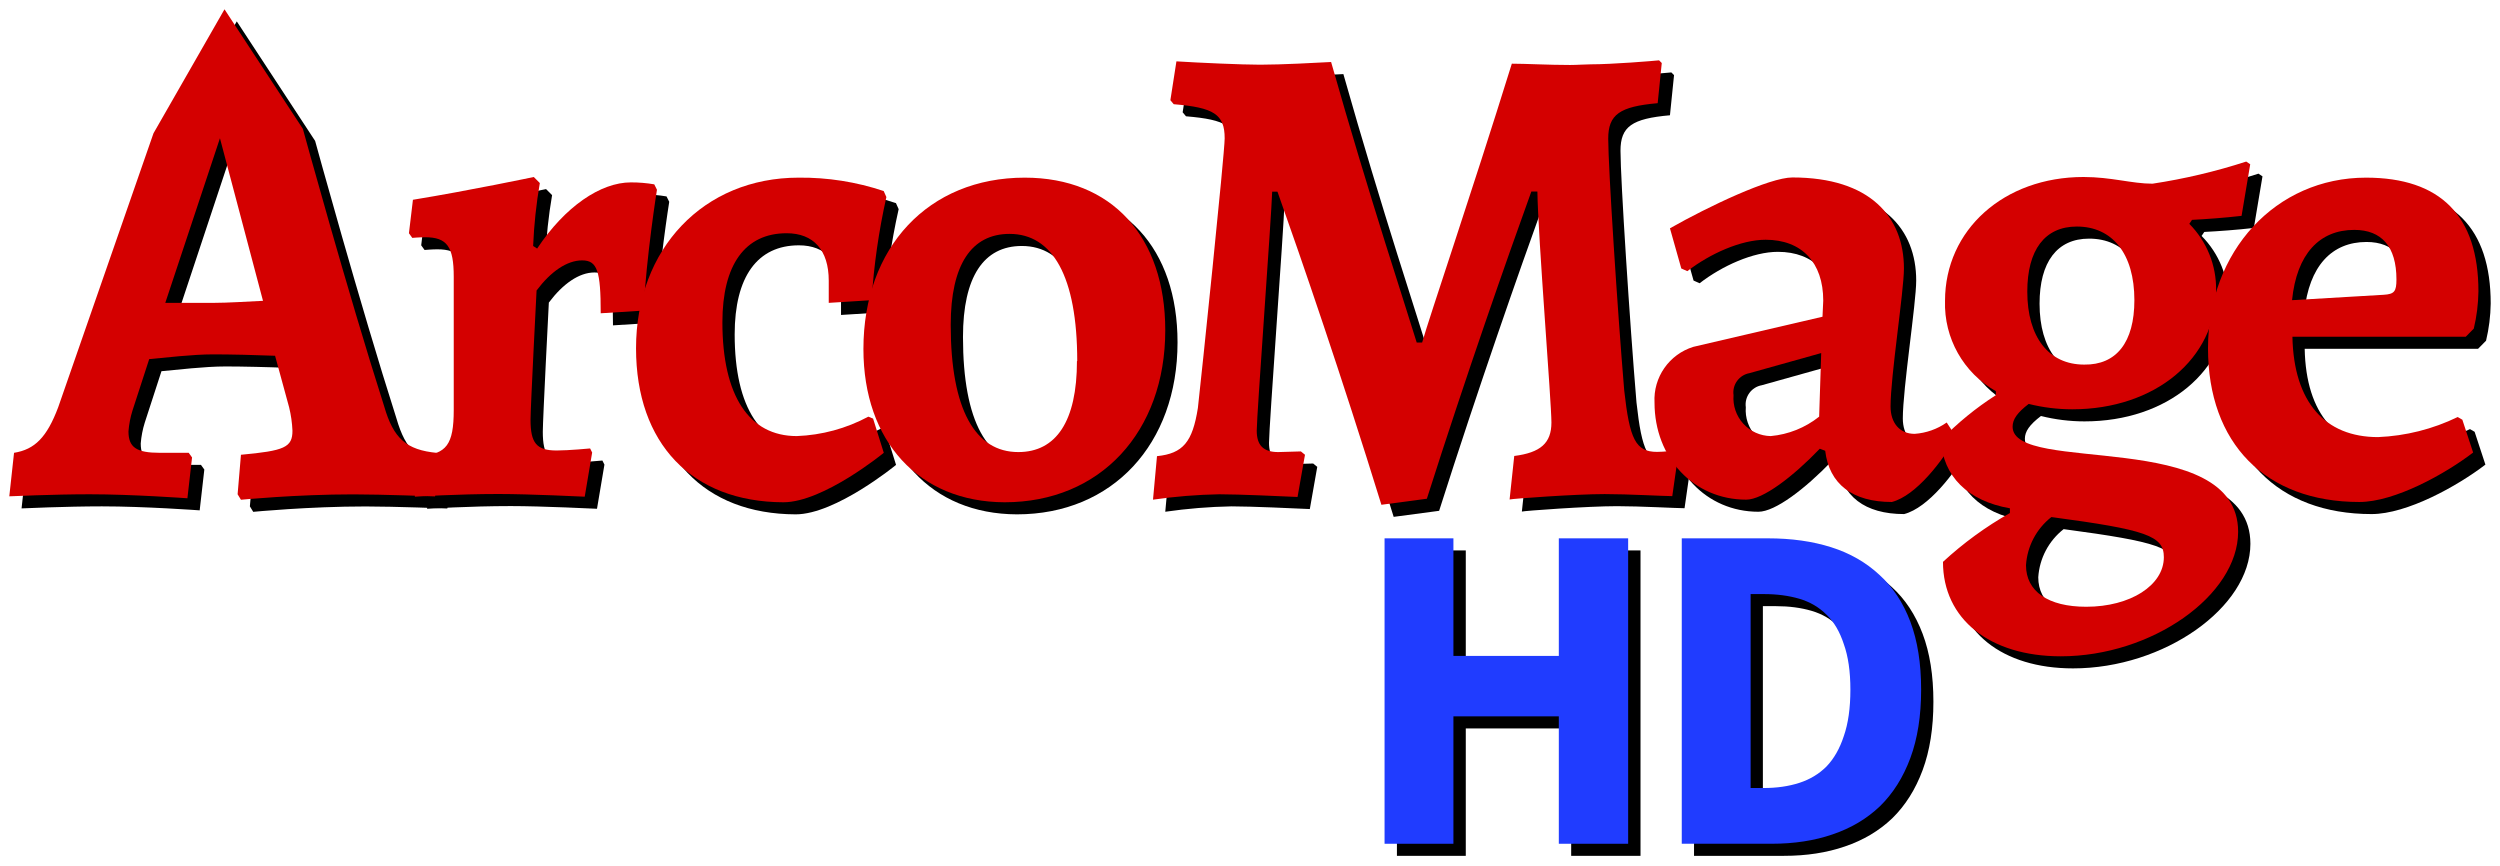
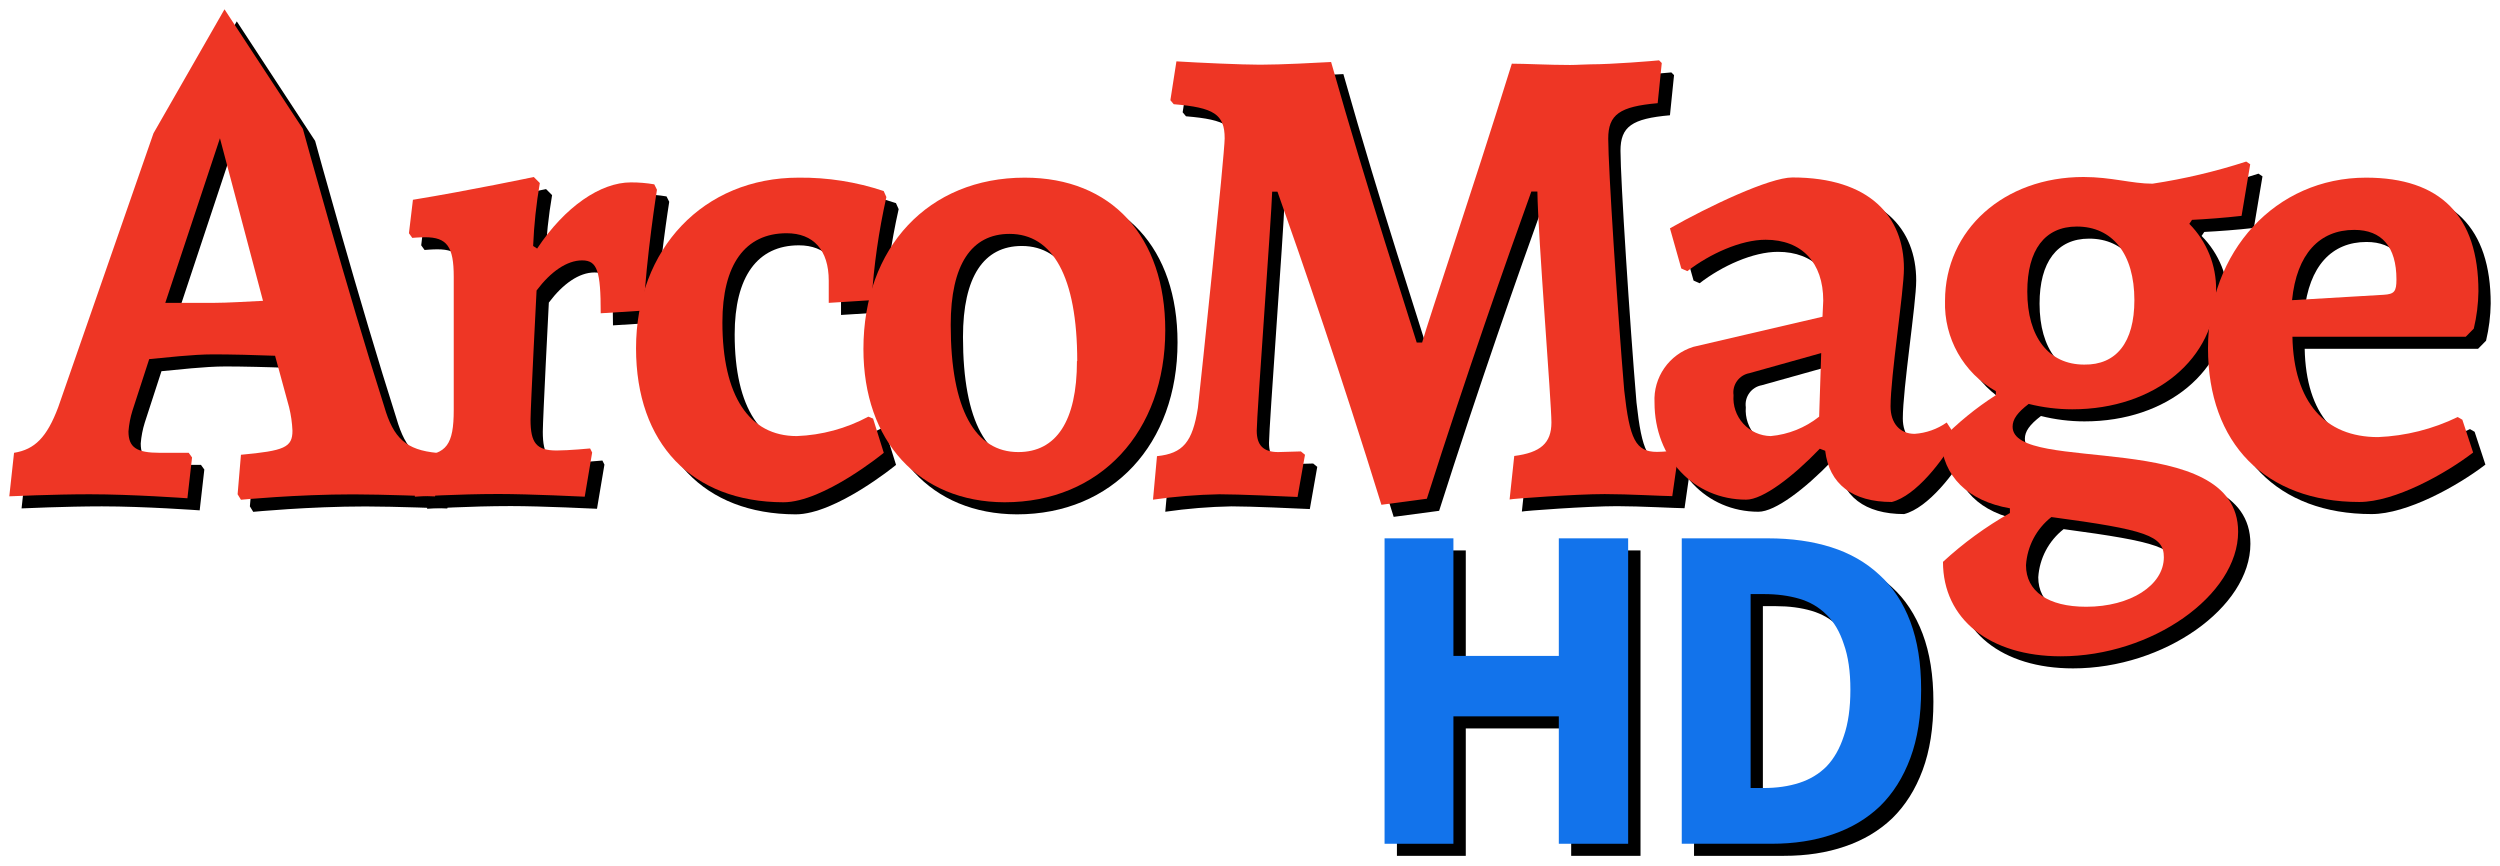
<svg xmlns="http://www.w3.org/2000/svg" width="268.93" height="93.064" version="1.1" viewBox="0 0 268.93 93.064">
  <path d="m150.27 92.065v-32.855h7.407v12.648h11.338v-12.648h7.458v32.855h-7.458v-13.706h-11.338v13.706z" />
  <path d="m182.23 92.065v-32.855h9.272q3.779 0 6.803 0.957 3.023 0.957 5.19 2.973 2.167 1.965 3.326 5.039 1.159 3.074 1.159 7.307 0 4.233-1.159 7.357-1.159 3.124-3.275 5.19-2.116 2.016-5.089 3.023-2.923 1.008-6.551 1.008zm7.407-5.997h1.411q2.116 0 3.83-0.554t2.923-1.764q1.209-1.26 1.864-3.275 0.705-2.016 0.705-4.989 0-2.923-0.705-4.888-0.655-2.016-1.864-3.175-1.209-1.209-2.923-1.713t-3.83-0.504h-1.411z" />
  <path d="m26.88 54.47 0.36-4.25c4.68-0.43 5.54-0.79 5.54-2.59a12.81 12.81 0 0 0-0.36-2.52l-1.51-5.54c-1.87-0.08-4.9-0.15-6.63-0.15-2.3 0-5.18 0.36-6.91 0.51l-1.8 5.54a10.11 10.11 0 0 0-0.43 2.23c0 1.73 0.86 2.31 3.38 2.31h3.1l0.36 0.5-0.5 4.39s-5.91-0.43-10.52-0.43c-3.88 0-8.64 0.22-8.64 0.22l0.51-4.68c2.23-0.36 3.53-1.66 4.75-4.9l10.25-29.47 7.64-13.34 8.43 12.86s4.79 17.47 8.75 29.86c1 3.45 2.37 4.68 5.69 5l0.28 0.5-0.5 4.18s-5.69-0.22-8.79-0.22c-6.12 0-12.09 0.58-12.09 0.58zm-7.78-20.59h5.18c1.52 0 3.82-0.15 5.33-0.22l-4.63-17.49" />
  <path d="m50.13 45.4v-14.33c0-3.24-0.72-4.25-3.09-4.25-0.58 0-1.37 0.07-1.37 0.07l-0.36-0.5 0.43-3.6c6.12-1 13-2.45 13-2.45l0.65 0.65a53 53 0 0 0-0.72 6.77l0.43 0.28c3-4.53 6.84-7.12 10.08-7.12a14.63 14.63 0 0 1 2.52 0.21l0.29 0.58s-1.15 7.2-1.44 13l-4.61 0.29c0-4.54-0.36-5.69-2-5.69s-3.39 1.22-4.9 3.24c0 0-0.65 12.6-0.65 13.9 0 2.52 0.65 3.31 2.81 3.31 1.3 0 3.6-0.22 3.6-0.22l0.22 0.44-0.8 4.75s-5.9-0.29-9.28-0.29c-4.4 0-9 0.29-9 0.29l0.58-4.39c2.82-0.19 3.61-1.2 3.61-4.94z" />
  <path d="m69.74 38.77c0-10.73 7.27-18.36 17.49-18.36a27.94 27.94 0 0 1 9.15 1.44l0.29 0.65a71.53 71.53 0 0 0-1.59 11.09l-4.61 0.29v-2.38c0-3.31-1.65-5.11-4.53-5.11-4.47 0-6.91 3.38-6.91 9.58 0 7.92 2.88 12.24 8 12.24a17.67 17.67 0 0 0 7.7-2.09l0.51 0.21 1.15 3.68s-6.48 5.32-10.8 5.32c-9.85-0.03-15.85-6.33-15.85-16.56z" />
  <path d="m94.2 38.84c0-10.94 7-18.43 17.35-18.43 9.36 0 15.12 6.34 15.12 16.42 0 10.94-7 18.5-17.28 18.5-9.22-0.03-15.19-6.55-15.19-16.49zm23 1.3c0-9.14-2.67-13.68-7.28-13.68-4.1 0-6.33 3.31-6.33 9.79 0 9.15 2.66 13.68 7.27 13.68 4.07 0 6.31-3.31 6.31-9.79z" />
  <path d="m138.74 21.92h-0.57c-0.07 2.6-1.66 24-1.66 25.71 0 1.58 0.72 2.3 2.31 2.3l2.44-0.07 0.44 0.36-0.8 4.54c-1.51-0.07-6.33-0.29-8.42-0.29a57.34 57.34 0 0 0-7.13 0.58l0.43-4.68c2.81-0.29 3.82-1.52 4.4-5.19 0.36-3.17 2.88-27.36 2.88-29 0-2.59-1.16-3.31-5.48-3.67l-0.36-0.43 0.65-4.18c2.38 0.15 7.06 0.36 9 0.36 2.31 0 6.12-0.21 7.64-0.29 4.1 14.48 8.28 27.08 9.21 30.18h0.58c0.86-3 5.18-15.63 9.65-30 1.44 0 4 0.14 6.26 0.14 0.79 0 1.59-0.07 2.23-0.07 2.31 0 6.7-0.36 7.35-0.43l0.29 0.29-0.44 4.32c-4.1 0.36-5.32 1.22-5.32 3.82 0 3.09 1 18.5 1.72 27.07 0.58 5.26 1.23 6.62 3.53 6.62 0.79 0 1.8-0.14 2-0.14l0.29 0.36-0.65 4.54c-0.87 0-4.75-0.22-7.27-0.22-3.17 0-9.94 0.5-10.23 0.58l0.5-4.68c2.81-0.36 4-1.37 4-3.6s-1.44-19.95-1.51-24.85h-0.65c-2.6 7.2-7 19.73-11.24 33.05l-4.89 0.65c-4.31-13.95-8.56-26.3-11.18-33.68z" />
  <path d="m197.66 49.79-0.58-0.22c-2.88 3-6.12 5.48-7.92 5.48-5.61 0-9.86-4.47-9.86-10.44a5.94 5.94 0 0 1 4.18-6l13.89-3.24 0.08-1.73c0-4.1-2.31-6.55-6.2-6.55-2.66 0-6 1.51-8.42 3.38l-0.65-0.29-1.22-4.32c4.17-2.37 10.72-5.47 13.17-5.47 8.36 0 12 4.25 12 9.79 0 2.45-1.44 11.6-1.44 14.84 0 1.8 1 2.95 2.59 2.95a6.83 6.83 0 0 0 3.45-1.22l1.01 1.55c-1.44 2.59-4.32 6.33-6.91 7-4.22 0-6.74-1.91-7.17-5.51zm-0.65-3.67 0.22-6.84-7.71 2.16a2.11 2.11 0 0 0-1.72 2.37 4.08 4.08 0 0 0 4 4.4 9.78 9.78 0 0 0 5.21-2.09z" />
  <path d="m237.12 24.95-0.29 0.43a9.92 9.92 0 0 1 2.88 7.13c0 7.34-6.55 12.82-15.48 12.82a19.35 19.35 0 0 1-4.68-0.58c-1.23 0.94-1.73 1.66-1.73 2.45 0 5.18 24.26 0.07 24.26 11.3 0 6.84-9.28 13.4-19.08 13.4-7.63 0-12.67-4-12.67-10.16a38.79 38.79 0 0 1 7.2-5.25v-0.51c-4.54-0.79-7.2-3.45-7.42-7.34a32.73 32.73 0 0 1 5.91-4.83v-0.43a10.77 10.77 0 0 1-5.47-9.72c0-7.63 6.33-13.32 14.9-13.32 3 0 5.19 0.72 7.42 0.72a63.56 63.56 0 0 0 10.08-2.38l0.43 0.29-0.93 5.55c-1.81 0.21-3.89 0.36-5.33 0.43zm-17.86 37.15c0 2.81 2.37 4.47 6.48 4.47 4.75 0 8.35-2.31 8.35-5.33 0-2.31-1.87-2.95-12.1-4.32a7.17 7.17 0 0 0-2.73 5.18zm11.66-28.51c0-5-2.37-7.92-6.19-7.92-3.45 0-5.33 2.52-5.33 7 0 4.9 2.31 7.85 6.12 7.85 3.46 0.05 5.4-2.39 5.4-6.93z" />
  <path d="m238.84 38.77c0-10.44 7.28-18.36 17-18.36 8 0 12.09 4.11 12.09 12.24a18.24 18.24 0 0 1-0.5 4l-0.86 0.87h-18.65c0.14 7.06 3.52 10.8 9.21 10.8a21.67 21.67 0 0 0 8.57-2.16l0.5 0.29 1.16 3.53c-3 2.3-8.43 5.32-12.24 5.32-10.09 0-16.28-6.3-16.28-16.53zm18.9-5.76c1.15-0.07 1.37-0.36 1.37-1.65 0-3.53-1.59-5.33-4.54-5.33-3.74 0-6.19 2.59-6.69 7.56z" />
-   <g fill="#d40000">
+   <g fill="#ee3625">
    <path d="m25.56 53.17 0.36-4.25c4.68-0.43 5.54-0.79 5.54-2.59a12.81 12.81 0 0 0-0.36-2.52l-1.51-5.54c-1.87-0.08-4.9-0.15-6.63-0.15-2.3 0-5.18 0.36-6.91 0.51l-1.8 5.54a10.11 10.11 0 0 0-0.43 2.23c0 1.73 0.86 2.31 3.38 2.31h3.1l0.36 0.5-0.5 4.39s-5.91-0.43-10.52-0.43c-3.88 0-8.64 0.22-8.64 0.22l0.51-4.68c2.23-0.36 3.53-1.66 4.75-4.9l10.25-29.47 7.64-13.34 8.43 12.86s4.79 17.47 8.75 29.86c1 3.45 2.37 4.68 5.69 5l0.28 0.5-0.5 4.18s-5.69-0.22-8.79-0.22c-6.12 0-12.09 0.58-12.09 0.58zm-7.78-20.59h5.18c1.52 0 3.82-0.15 5.33-0.22l-4.63-17.49" />
    <path d="m48.81 44.1v-14.33c0-3.24-0.72-4.25-3.09-4.25-0.58 0-1.37 0.07-1.37 0.07l-0.36-0.5 0.43-3.6c6.12-1 13-2.45 13-2.45l0.65 0.65a53 53 0 0 0-0.72 6.77l0.43 0.28c3-4.53 6.84-7.12 10.08-7.12a14.63 14.63 0 0 1 2.52 0.21l0.29 0.58s-1.15 7.2-1.44 13l-4.61 0.29c0-4.54-0.36-5.69-2-5.69s-3.39 1.22-4.9 3.24c0 0-0.65 12.6-0.65 13.9 0 2.52 0.65 3.31 2.81 3.31 1.3 0 3.6-0.22 3.6-0.22l0.22 0.44-0.8 4.75s-5.9-0.29-9.28-0.29c-4.4 0-9 0.29-9 0.29l0.58-4.39c2.82-0.19 3.61-1.2 3.61-4.94z" />
    <path d="m68.42 37.47c0-10.73 7.27-18.36 17.49-18.36a27.94 27.94 0 0 1 9.15 1.44l0.29 0.65a71.53 71.53 0 0 0-1.59 11.09l-4.61 0.29v-2.38c0-3.31-1.65-5.11-4.53-5.11-4.47 0-6.91 3.38-6.91 9.58 0 7.92 2.88 12.24 8 12.24a17.67 17.67 0 0 0 7.7-2.09l0.51 0.21 1.15 3.68s-6.48 5.32-10.8 5.32c-9.85-0.03-15.85-6.33-15.85-16.56z" />
    <path d="m92.88 37.54c0-10.94 7-18.43 17.35-18.43 9.36 0 15.12 6.34 15.12 16.42 0 10.94-7 18.5-17.28 18.5-9.22-0.03-15.19-6.55-15.19-16.49zm23 1.3c0-9.14-2.67-13.68-7.28-13.68-4.1 0-6.33 3.31-6.33 9.79 0 9.15 2.66 13.68 7.27 13.68 4.07 0 6.31-3.31 6.31-9.79z" />
    <path d="m137.42 20.62h-0.57c-0.07 2.6-1.66 24-1.66 25.71 0 1.58 0.72 2.3 2.31 2.3l2.44-0.07 0.44 0.36-0.8 4.54c-1.51-0.07-6.33-0.29-8.42-0.29a57.34 57.34 0 0 0-7.13 0.58l0.43-4.68c2.81-0.29 3.82-1.52 4.4-5.19 0.36-3.17 2.88-27.36 2.88-29 0-2.59-1.16-3.31-5.48-3.67l-0.36-0.43 0.65-4.18c2.38 0.15 7.06 0.36 9 0.36 2.31 0 6.12-0.21 7.64-0.29 4.1 14.48 8.28 27.08 9.21 30.18h0.58c0.86-3 5.18-15.63 9.65-30 1.44 0 4 0.14 6.26 0.14 0.79 0 1.59-0.07 2.23-0.07 2.31 0 6.7-0.36 7.35-0.43l0.29 0.29-0.44 4.32c-4.1 0.36-5.32 1.22-5.32 3.82 0 3.09 1 18.5 1.72 27.07 0.58 5.26 1.23 6.62 3.53 6.62 0.79 0 1.8-0.14 2-0.14l0.29 0.36-0.65 4.54c-0.87 0-4.75-0.22-7.27-0.22-3.17 0-9.94 0.5-10.23 0.58l0.5-4.68c2.81-0.36 4-1.37 4-3.6s-1.44-19.95-1.51-24.85h-0.65c-2.6 7.2-7 19.73-11.24 33.05l-4.89 0.65c-4.31-13.95-8.56-26.3-11.18-33.68z" />
    <path d="m196.34 48.49-0.58-0.22c-2.88 3-6.12 5.48-7.92 5.48-5.61 0-9.86-4.47-9.86-10.44a5.94 5.94 0 0 1 4.18-6l13.89-3.24 0.08-1.73c0-4.1-2.31-6.55-6.2-6.55-2.66 0-6 1.51-8.42 3.38l-0.65-0.29-1.22-4.32c4.17-2.37 10.72-5.47 13.17-5.47 8.36 0 12 4.25 12 9.79 0 2.45-1.44 11.6-1.44 14.84 0 1.8 1 2.95 2.59 2.95a6.83 6.83 0 0 0 3.45-1.22l1.01 1.55c-1.44 2.59-4.32 6.33-6.91 7-4.22 0-6.74-1.91-7.17-5.51zm-0.65-3.67 0.22-6.84-7.71 2.16a2.11 2.11 0 0 0-1.72 2.37 4.08 4.08 0 0 0 4 4.4 9.78 9.78 0 0 0 5.21-2.09z" />
    <path d="m235.8 23.65-0.29 0.43a9.92 9.92 0 0 1 2.88 7.13c0 7.34-6.55 12.82-15.48 12.82a19.35 19.35 0 0 1-4.68-0.58c-1.23 0.94-1.73 1.66-1.73 2.45 0 5.18 24.26 0.07 24.26 11.3 0 6.84-9.28 13.4-19.08 13.4-7.63 0-12.67-4-12.67-10.16a38.79 38.79 0 0 1 7.2-5.25v-0.51c-4.54-0.79-7.2-3.45-7.42-7.34a32.73 32.73 0 0 1 5.91-4.83v-0.43a10.77 10.77 0 0 1-5.47-9.72c0-7.63 6.33-13.32 14.9-13.32 3 0 5.19 0.72 7.42 0.72a63.56 63.56 0 0 0 10.08-2.38l0.43 0.29-0.93 5.55c-1.81 0.21-3.89 0.36-5.33 0.43zm-17.86 37.15c0 2.81 2.37 4.47 6.48 4.47 4.75 0 8.35-2.31 8.35-5.33 0-2.31-1.87-2.95-12.1-4.32a7.17 7.17 0 0 0-2.73 5.18zm11.66-28.51c0-5-2.37-7.92-6.19-7.92-3.45 0-5.33 2.52-5.33 7 0 4.9 2.31 7.85 6.12 7.85 3.46 0.05 5.4-2.39 5.4-6.93z" />
    <path d="m237.52 37.47c0-10.44 7.28-18.36 17-18.36 8 0 12.09 4.11 12.09 12.24a18.24 18.24 0 0 1-0.5 4l-0.86 0.87h-18.65c0.14 7.06 3.52 10.8 9.21 10.8a21.67 21.67 0 0 0 8.57-2.16l0.5 0.29 1.16 3.53c-3 2.3-8.43 5.32-12.24 5.32-10.09 0-16.28-6.3-16.28-16.53zm18.9-5.76c1.15-0.07 1.37-0.36 1.37-1.65 0-3.53-1.59-5.33-4.54-5.33-3.74 0-6.19 2.59-6.69 7.56z" />
  </g>
-   <g fill="#203cff">
+   <g fill="#1273eb">
    <path d="m148.94 90.765v-32.855h7.407v12.648h11.338v-12.648h7.458v32.855h-7.458v-13.706h-11.338v13.706z" />
    <path d="m180.91 90.765v-32.855h9.272q3.779 0 6.803 0.957 3.023 0.957 5.19 2.973 2.167 1.965 3.326 5.039 1.159 3.074 1.159 7.307 0 4.233-1.159 7.357-1.159 3.124-3.275 5.19-2.116 2.016-5.089 3.023-2.923 1.008-6.551 1.008zm7.407-5.997h1.411q2.116 0 3.83-0.554t2.923-1.764q1.209-1.26 1.864-3.275 0.705-2.016 0.705-4.989 0-2.923-0.705-4.888-0.655-2.016-1.864-3.175-1.209-1.209-2.923-1.713t-3.83-0.504h-1.411z" />
  </g>
</svg>
